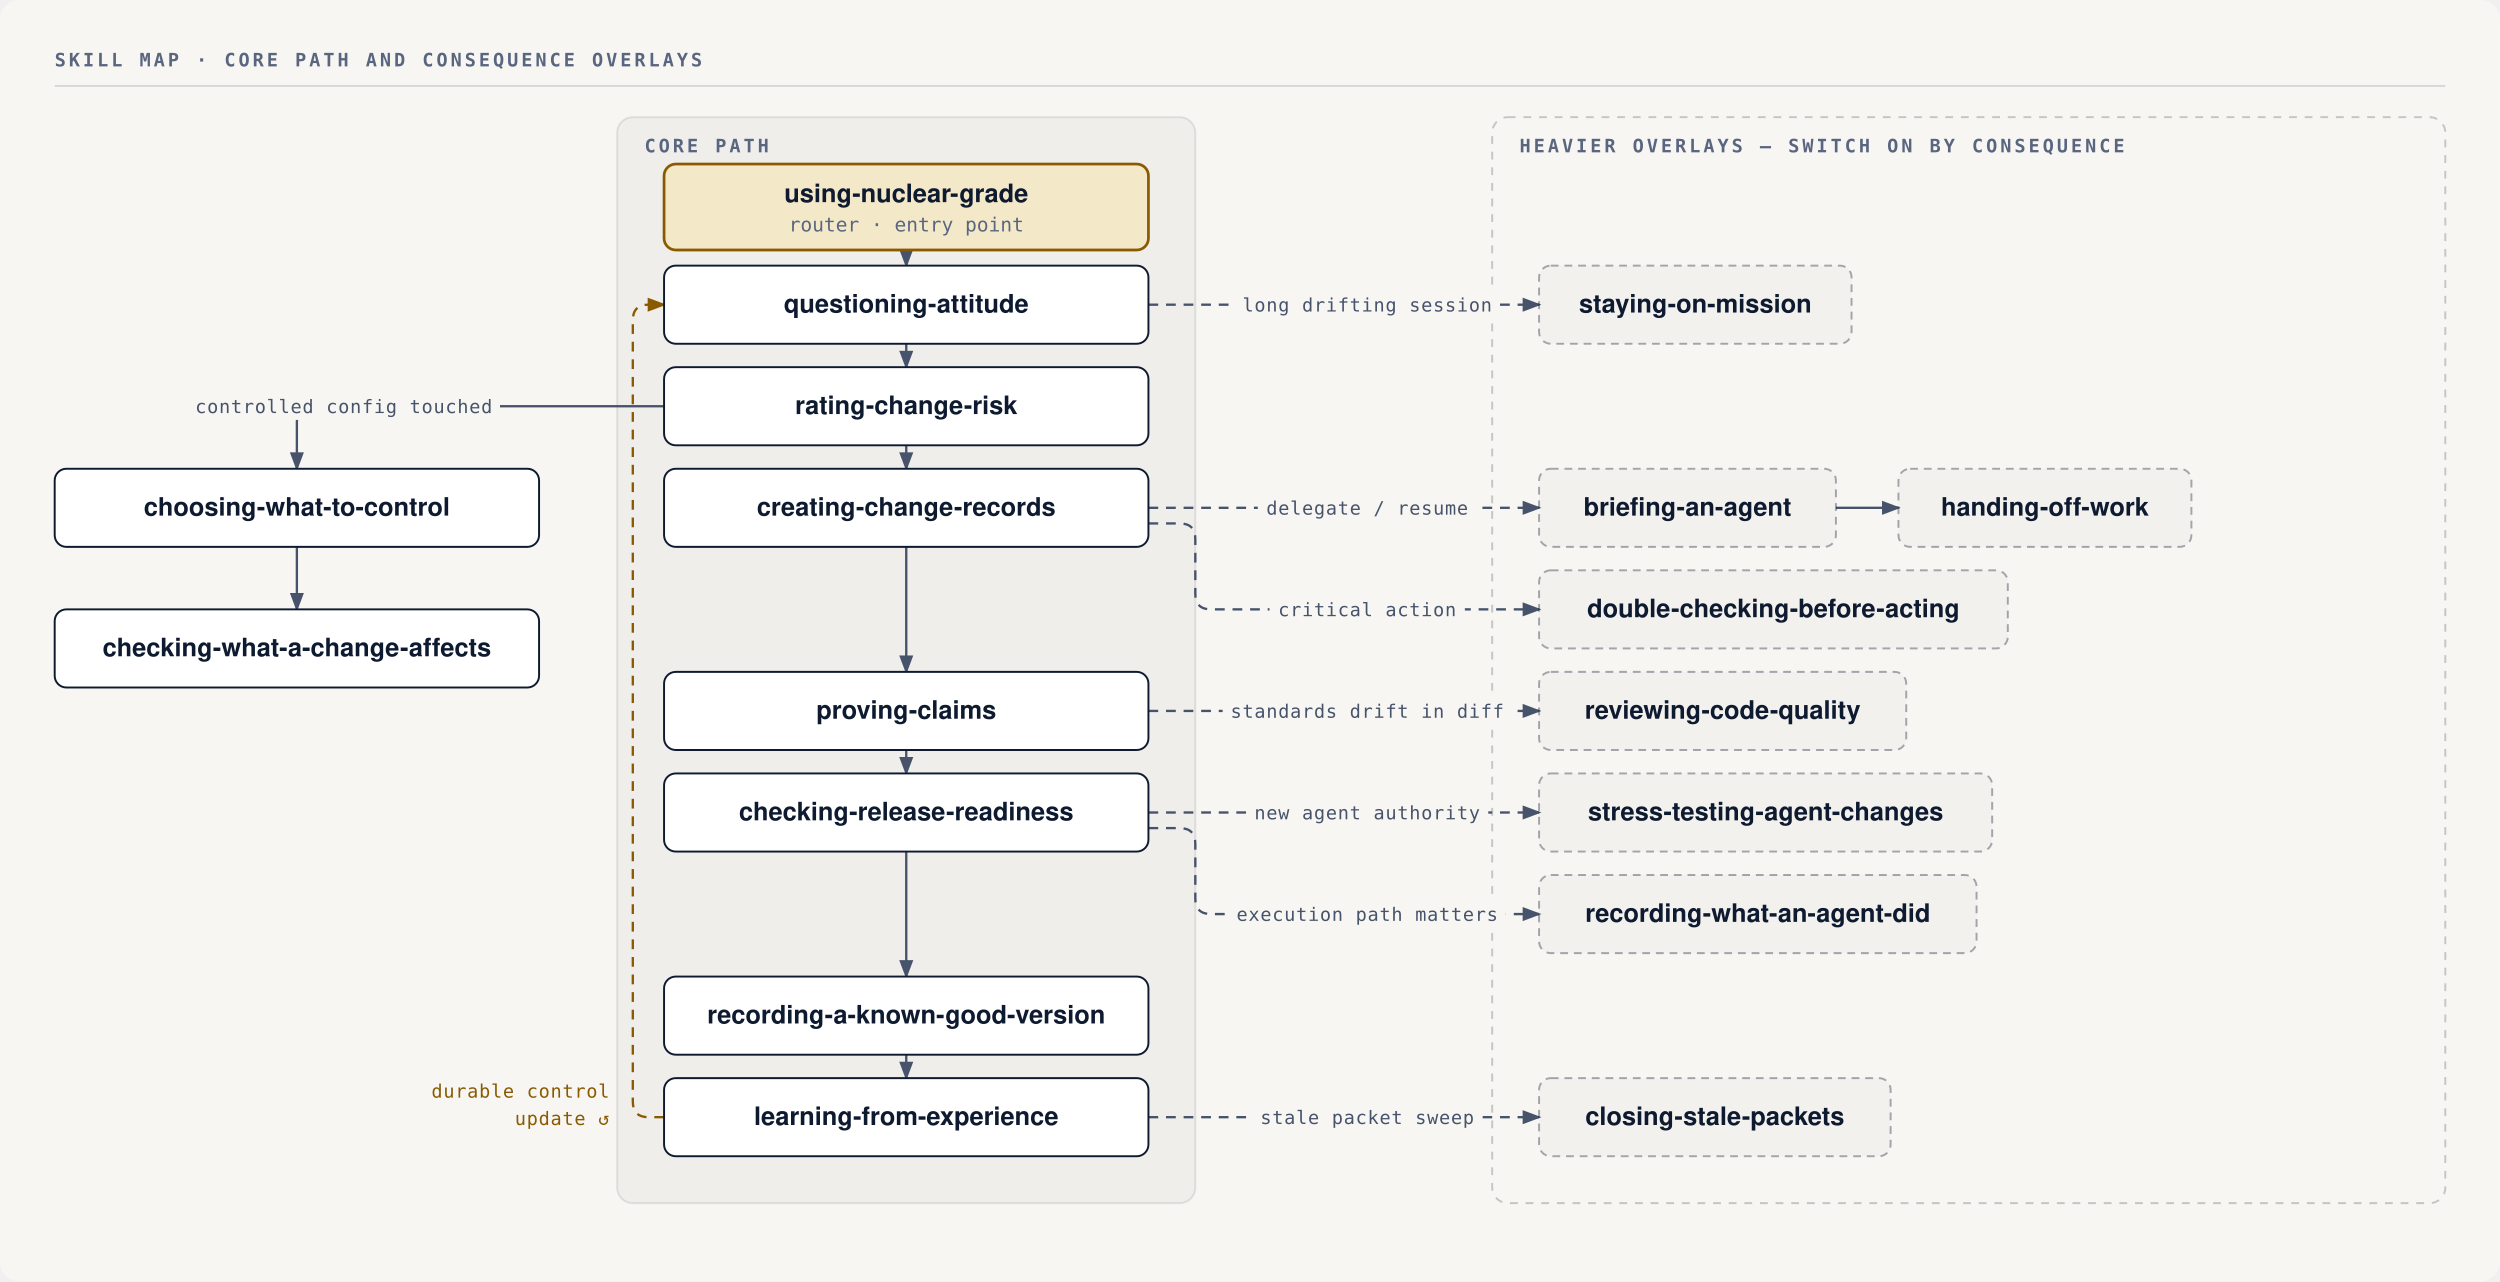
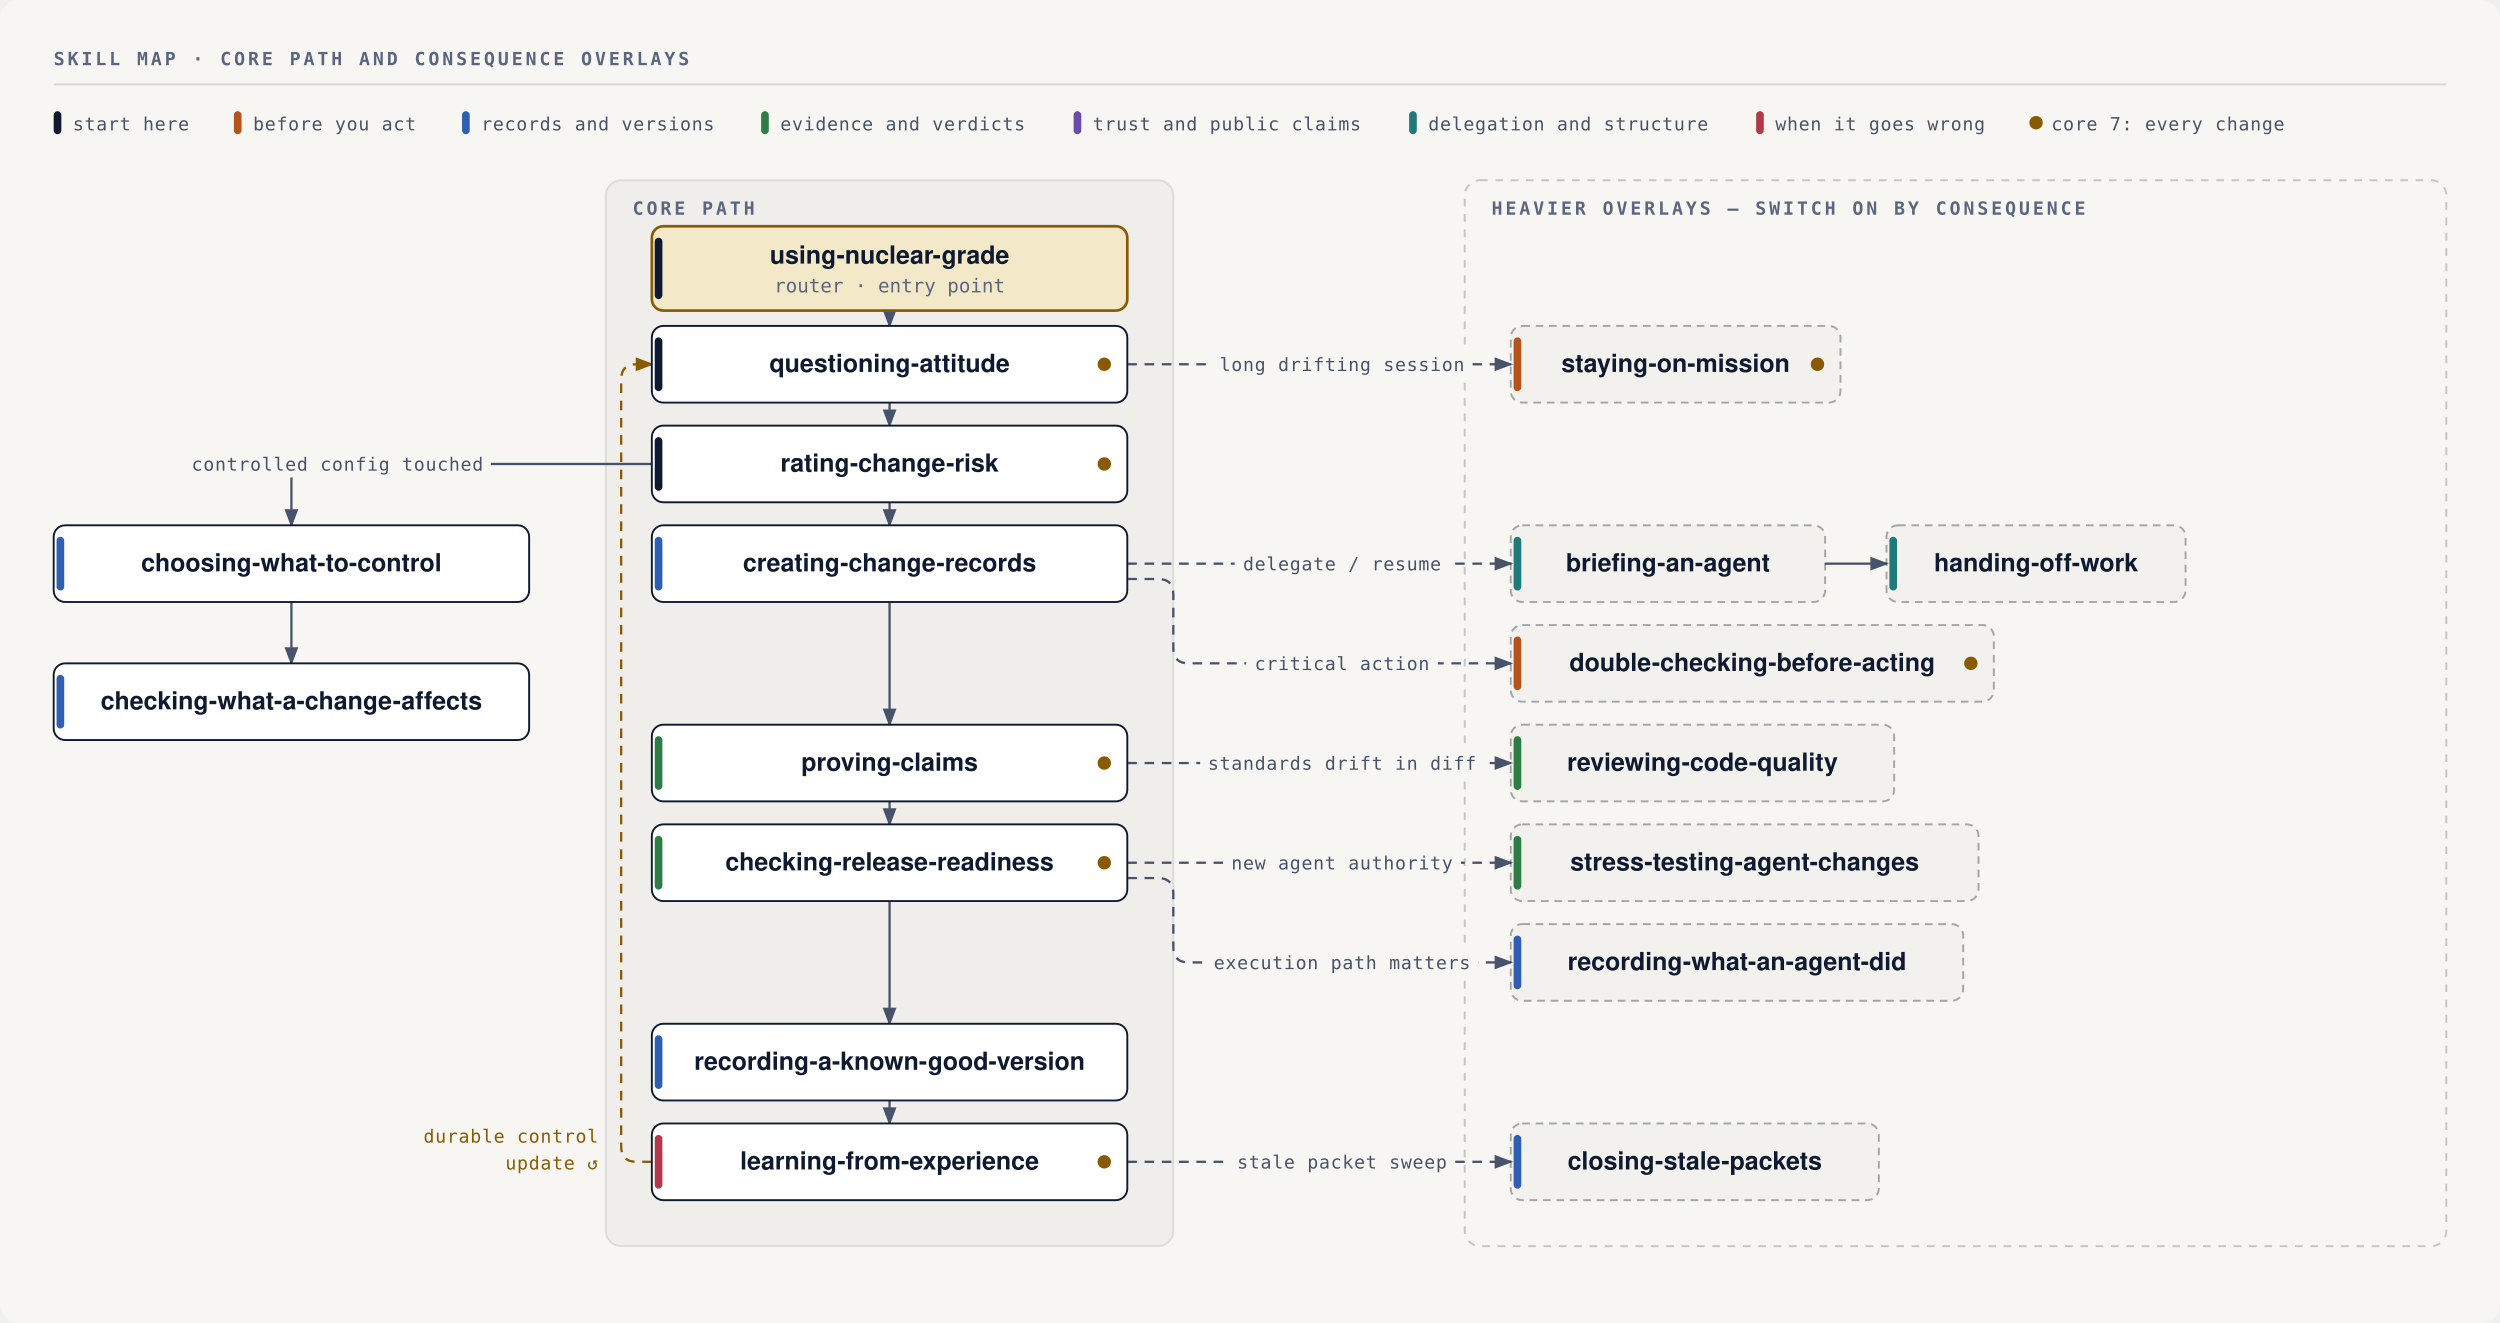
- <svg xmlns="http://www.w3.org/2000/svg" viewBox="0 0 1280 656" width="1280" height="656" role="img" aria-labelledby="t d">
+ <svg xmlns="http://www.w3.org/2000/svg" viewBox="0 0 1304 690" width="1304" height="690" role="img" aria-labelledby="t d">
  <style>
.bg{fill:#F7F6F2} .ink{fill:#0E1A30} .muted{fill:#46536B} .soft{fill:#5A6680}
.acc{fill:#8A5A00} .lnk{fill:#2F4F94}
.n-step{fill:#FFFFFF;stroke:#0E1A30} .n-store{fill:rgba(14,26,48,0.05);stroke:#46536B}
.n-focal{fill:rgba(255,210,77,0.22);stroke:#8A5A00} .n-ext{fill:rgba(14,26,48,0.03);stroke:rgba(14,26,48,0.32)}
.n-opt{fill:rgba(14,26,48,0.02);stroke:rgba(14,26,48,0.36);stroke-dasharray:4 3}
.n-indep{fill:rgba(47,79,148,0.07);stroke:#2F4F94}
.grp{fill:none;stroke:rgba(14,26,48,0.22);stroke-dasharray:4 4}
.band{fill:rgba(14,26,48,0.035);stroke:rgba(14,26,48,0.10)}
.ln{fill:none;stroke:#46536B} .ln-acc{fill:none;stroke:#8A5A00} .ln-lnk{fill:none;stroke:#2F4F94}
.life{stroke:rgba(14,26,48,0.25);stroke-dasharray:3 4}
.mask{fill:#F7F6F2} .rule{stroke:rgba(14,26,48,0.14)}
.name{font-family:system-ui, -apple-system, 'Segoe UI', Helvetica, Arial, sans-serif;font-size:13px;font-weight:600}
.nm{font-family:system-ui, -apple-system, 'Segoe UI', Helvetica, Arial, sans-serif;font-size:12px;font-weight:600}
.sub{font-family:ui-monospace, SFMono-Regular, Menlo, Consolas, monospace;font-size:10px}
.eye{font-family:ui-monospace, SFMono-Regular, Menlo, Consolas, monospace;font-size:9.5px;font-weight:600;letter-spacing:0.16em}
.lbl{font-family:ui-monospace, SFMono-Regular, Menlo, Consolas, monospace;font-size:9.5px;letter-spacing:0.04em}
.ttl{font-family:'Iowan Old Style', Georgia, 'Times New Roman', serif;font-size:22px}
.call{font-family:'Iowan Old Style', Georgia, 'Times New Roman', serif;font-style:italic;font-size:14px}
@media (prefers-color-scheme: dark){
.bg{fill:#0E1A30} .ink{fill:#F4F7FC} .muted{fill:#B3C2DA} .soft{fill:#9DB0CE}
.acc{fill:#FFD24D} .lnk{fill:#8FB0E6}
.n-step{fill:#16263F;stroke:#D7E0EE} .n-store{fill:rgba(244,247,252,0.05);stroke:#9DB0CE}
.n-focal{fill:rgba(255,210,77,0.14);stroke:#FFD24D} .n-ext{fill:rgba(244,247,252,0.03);stroke:rgba(244,247,252,0.34)}
.n-opt{fill:rgba(244,247,252,0.02);stroke:rgba(244,247,252,0.40)}
.n-indep{fill:rgba(143,176,230,0.10);stroke:#8FB0E6}
.grp{stroke:rgba(244,247,252,0.26)} .band{fill:rgba(244,247,252,0.035);stroke:rgba(244,247,252,0.10)}
.ln{stroke:#9DB0CE} .ln-acc{stroke:#FFD24D} .ln-lnk{stroke:#8FB0E6}
.life{stroke:rgba(244,247,252,0.28)} .mask{fill:#0E1A30} .rule{stroke:rgba(244,247,252,0.16)}
}
+ 
+ .fam0{fill:#0E1A30} .fam1{fill:#B4531A} .fam2{fill:#2F5FB3} .fam3{fill:#2E7D45}
+ .fam4{fill:#6B4BA8} .fam5{fill:#1F7A7A} .fam6{fill:#B23A48}
+ @media (prefers-color-scheme: dark){
+ .fam0{fill:#F4F7FC} .fam1{fill:#F2A066} .fam2{fill:#8FB0E6} .fam3{fill:#7BCB8E}
+ .fam4{fill:#B9A2E8} .fam5{fill:#6FCFCF} .fam6{fill:#F08A96}
+ }
</style>
  <defs>
    <marker id="m-muted" markerWidth="8" markerHeight="6" refX="7" refY="3" orient="auto">
      <polygon class="muted" points="0 0, 8 3, 0 6" />
    </marker>
    <marker id="m-acc" markerWidth="8" markerHeight="6" refX="7" refY="3" orient="auto">
      <polygon class="acc" points="0 0, 8 3, 0 6" />
    </marker>
    <marker id="m-lnk" markerWidth="8" markerHeight="6" refX="7" refY="3" orient="auto">
      <polygon class="lnk" points="0 0, 8 3, 0 6" />
    </marker>
  </defs>
-   <rect class="bg" width="1280" height="656" rx="10" />
+   <rect class="bg" width="1304" height="690" rx="10" />
  <text x="28" y="34" class="eye soft">SKILL MAP · CORE PATH AND CONSEQUENCE OVERLAYS</text>
-   <line class="rule" x1="28" y1="44" x2="1252" y2="44" />
-   <rect class="grp" x="764" y="60" width="488" height="556" rx="8" />
-   <text x="778" y="78" class="eye soft" text-anchor="start">HEAVIER OVERLAYS — SWITCH ON BY CONSEQUENCE</text>
-   <rect class="band" x="316" y="60" width="296" height="556" rx="8" />
-   <text x="330" y="78" class="eye soft" text-anchor="start">CORE PATH</text>
-   <path class="ln" stroke-width="1.2" d="M588,156.0 L788,156.0" stroke-dasharray="5 4" marker-end="url(#m-muted)" />
-   <path class="ln" stroke-width="1.2" d="M588,260.0 L788,260.0" stroke-dasharray="5 4" marker-end="url(#m-muted)" />
-   <path class="ln" stroke-width="1.2" d="M940,260.0 L972,260.0" marker-end="url(#m-muted)" />
-   <path class="ln" stroke-width="1.2" d="M588,268.0 L604,268.0 Q612,268.0 612,276.0 L612,304 Q612,312 620,312 L788,312.0" stroke-dasharray="5 4" marker-end="url(#m-muted)" />
-   <path class="ln" stroke-width="1.2" d="M588,364.0 L788,364.0" stroke-dasharray="5 4" marker-end="url(#m-muted)" />
-   <path class="ln" stroke-width="1.2" d="M588,416.0 L788,416.0" stroke-dasharray="5 4" marker-end="url(#m-muted)" />
-   <path class="ln" stroke-width="1.2" d="M588,424.0 L604,424.0 Q612,424.0 612,432.0 L612,460 Q612,468 620,468 L788,468.0" stroke-dasharray="5 4" marker-end="url(#m-muted)" />
-   <path class="ln" stroke-width="1.2" d="M588,572.0 L788,572.0" stroke-dasharray="5 4" marker-end="url(#m-muted)" />
-   <path class="ln" stroke-width="1.2" d="M464.0,128 L464.0,136" marker-end="url(#m-muted)" />
-   <path class="ln" stroke-width="1.2" d="M464.0,176 L464.0,188" marker-end="url(#m-muted)" />
-   <path class="ln" stroke-width="1.2" d="M464.0,228 L464.0,240" marker-end="url(#m-muted)" />
-   <path class="ln" stroke-width="1.2" d="M464.0,280 L464.0,344" marker-end="url(#m-muted)" />
-   <path class="ln" stroke-width="1.2" d="M464.0,384 L464.0,396" marker-end="url(#m-muted)" />
-   <path class="ln" stroke-width="1.2" d="M464.0,436 L464.0,500" marker-end="url(#m-muted)" />
-   <path class="ln" stroke-width="1.2" d="M464.0,540 L464.0,552" marker-end="url(#m-muted)" />
-   <path class="ln" stroke-width="1.2" d="M340,208.0 L160.0,208.0 Q152.0,208.0 152.0,216.0 L152.0,240" marker-end="url(#m-muted)" />
-   <path class="ln" stroke-width="1.2" d="M152.0,280 L152.0,312" marker-end="url(#m-muted)" />
-   <path class="ln-acc" stroke-width="1.2" d="M340,572.0 L332,572.0 Q324,572.0 324,564.0 L324,164.0 Q324,156.0 332,156.0 L340,156.0" stroke-dasharray="5 4" marker-end="url(#m-acc)" />
-   <rect class="n-focal" stroke-width="1.4" x="340" y="84" width="248" height="44" rx="6" />
-   <text x="464.0" y="103.5" class="name ink" text-anchor="middle">using-nuclear-grade</text>
-   <text x="464.0" y="118.5" class="sub soft" text-anchor="middle">router · entry point</text>
-   <rect class="n-step" stroke-width="1" x="340" y="136" width="248" height="40" rx="6" />
-   <text x="464.0" y="160.0" class="name ink" text-anchor="middle">questioning-attitude</text>
-   <rect class="n-opt" stroke-width="1" x="788" y="136" width="160" height="40" rx="6" />
-   <text x="868.0" y="160.0" class="name ink" text-anchor="middle">staying-on-mission</text>
-   <rect class="n-step" stroke-width="1" x="340" y="188" width="248" height="40" rx="6" />
-   <text x="464.0" y="212.0" class="name ink" text-anchor="middle">rating-change-risk</text>
-   <rect class="n-step" stroke-width="1" x="340" y="240" width="248" height="40" rx="6" />
-   <text x="464.0" y="264.0" class="name ink" text-anchor="middle">creating-change-records</text>
-   <rect class="n-opt" stroke-width="1" x="788" y="240" width="152" height="40" rx="6" />
-   <text x="864.0" y="264.0" class="name ink" text-anchor="middle">briefing-an-agent</text>
-   <rect class="n-opt" stroke-width="1" x="972" y="240" width="150" height="40" rx="6" />
-   <text x="1047.0" y="264.0" class="name ink" text-anchor="middle">handing-off-work</text>
-   <rect class="n-opt" stroke-width="1" x="788" y="292" width="240" height="40" rx="6" />
-   <text x="908.0" y="316.0" class="name ink" text-anchor="middle">double-checking-before-acting</text>
-   <rect class="n-step" stroke-width="1" x="340" y="344" width="248" height="40" rx="6" />
-   <text x="464.0" y="368.0" class="name ink" text-anchor="middle">proving-claims</text>
-   <rect class="n-opt" stroke-width="1" x="788" y="344" width="188" height="40" rx="6" />
-   <text x="882.0" y="368.0" class="name ink" text-anchor="middle">reviewing-code-quality</text>
-   <rect class="n-step" stroke-width="1" x="340" y="396" width="248" height="40" rx="6" />
-   <text x="464.0" y="420.0" class="name ink" text-anchor="middle">checking-release-readiness</text>
-   <rect class="n-opt" stroke-width="1" x="788" y="396" width="232" height="40" rx="6" />
-   <text x="904.0" y="420.0" class="name ink" text-anchor="middle">stress-testing-agent-changes</text>
-   <rect class="n-opt" stroke-width="1" x="788" y="448" width="224" height="40" rx="6" />
-   <text x="900.0" y="472.0" class="name ink" text-anchor="middle">recording-what-an-agent-did</text>
-   <rect class="n-step" stroke-width="1" x="340" y="500" width="248" height="40" rx="6" />
-   <text x="464.0" y="524.0" class="name ink" text-anchor="middle">recording-a-known-good-version</text>
-   <rect class="n-step" stroke-width="1" x="340" y="552" width="248" height="40" rx="6" />
-   <text x="464.0" y="576.0" class="name ink" text-anchor="middle">learning-from-experience</text>
-   <rect class="n-opt" stroke-width="1" x="788" y="552" width="180" height="40" rx="6" />
-   <text x="878.0" y="576.0" class="name ink" text-anchor="middle">closing-stale-packets</text>
-   <rect class="n-step" stroke-width="1" x="28" y="240" width="248" height="40" rx="6" />
-   <text x="152.0" y="264.0" class="name ink" text-anchor="middle">choosing-what-to-control</text>
-   <rect class="n-step" stroke-width="1" x="28" y="312" width="248" height="40" rx="6" />
-   <text x="152.0" y="336.0" class="name ink" text-anchor="middle">checking-what-a-change-affects</text>
-   <rect class="mask" x="632.0" y="148" width="136.0" height="15" rx="2" />
-   <text x="700.0" y="159.5" class="lbl muted" text-anchor="middle">long drifting session</text>
-   <rect class="mask" x="644.0" y="252" width="112.0" height="15" rx="2" />
-   <text x="700.0" y="263.5" class="lbl muted" text-anchor="middle">delegate / resume</text>
-   <rect class="mask" x="650.0" y="304" width="100.0" height="15" rx="2" />
-   <text x="700.0" y="315.5" class="lbl muted" text-anchor="middle">critical action</text>
-   <rect class="mask" x="626.0" y="356" width="148.0" height="15" rx="2" />
-   <text x="700.0" y="367.5" class="lbl muted" text-anchor="middle">standards drift in diff</text>
-   <rect class="mask" x="638.0" y="408" width="124.0" height="15" rx="2" />
-   <text x="700.0" y="419.5" class="lbl muted" text-anchor="middle">new agent authority</text>
-   <rect class="mask" x="629.0" y="460" width="142.0" height="15" rx="2" />
-   <text x="700.0" y="471.5" class="lbl muted" text-anchor="middle">execution path matters</text>
-   <rect class="mask" x="641.0" y="564" width="118.0" height="15" rx="2" />
-   <text x="700.0" y="575.5" class="lbl muted" text-anchor="middle">stale packet sweep</text>
-   <rect class="mask" x="96.0" y="200.0" width="160.0" height="15" rx="2" />
-   <text x="176.0" y="211.5" class="lbl muted" text-anchor="middle">controlled config touched</text>
-   <text x="312" y="562.0" class="lbl acc" text-anchor="end">durable control</text>
-   <text x="312" y="576.0" class="lbl acc" text-anchor="end">update ↺</text>
+   <line class="rule" x1="28" y1="44" x2="1276" y2="44" />
+   <rect class="grp" x="764" y="94" width="512" height="556" rx="8" />
+   <text x="778" y="112" class="eye soft" text-anchor="start">HEAVIER OVERLAYS — SWITCH ON BY CONSEQUENCE</text>
+   <rect class="band" x="316" y="94" width="296" height="556" rx="8" />
+   <text x="330" y="112" class="eye soft" text-anchor="start">CORE PATH</text>
+   <path class="ln" stroke-width="1.2" d="M588,190.0 L788,190.0" stroke-dasharray="5 4" marker-end="url(#m-muted)" />
+   <path class="ln" stroke-width="1.2" d="M588,294.0 L788,294.0" stroke-dasharray="5 4" marker-end="url(#m-muted)" />
+   <path class="ln" stroke-width="1.2" d="M952,294.0 L984,294.0" marker-end="url(#m-muted)" />
+   <path class="ln" stroke-width="1.2" d="M588,302.0 L604,302.0 Q612,302.0 612,310.0 L612,338 Q612,346 620,346 L788,346.0" stroke-dasharray="5 4" marker-end="url(#m-muted)" />
+   <path class="ln" stroke-width="1.2" d="M588,398.0 L788,398.0" stroke-dasharray="5 4" marker-end="url(#m-muted)" />
+   <path class="ln" stroke-width="1.2" d="M588,450.0 L788,450.0" stroke-dasharray="5 4" marker-end="url(#m-muted)" />
+   <path class="ln" stroke-width="1.2" d="M588,458.0 L604,458.0 Q612,458.0 612,466.0 L612,494 Q612,502 620,502 L788,502.0" stroke-dasharray="5 4" marker-end="url(#m-muted)" />
+   <path class="ln" stroke-width="1.2" d="M588,606.0 L788,606.0" stroke-dasharray="5 4" marker-end="url(#m-muted)" />
+   <path class="ln" stroke-width="1.2" d="M464.0,162 L464.0,170" marker-end="url(#m-muted)" />
+   <path class="ln" stroke-width="1.2" d="M464.0,210 L464.0,222" marker-end="url(#m-muted)" />
+   <path class="ln" stroke-width="1.2" d="M464.0,262 L464.0,274" marker-end="url(#m-muted)" />
+   <path class="ln" stroke-width="1.2" d="M464.0,314 L464.0,378" marker-end="url(#m-muted)" />
+   <path class="ln" stroke-width="1.2" d="M464.0,418 L464.0,430" marker-end="url(#m-muted)" />
+   <path class="ln" stroke-width="1.2" d="M464.0,470 L464.0,534" marker-end="url(#m-muted)" />
+   <path class="ln" stroke-width="1.2" d="M464.0,574 L464.0,586" marker-end="url(#m-muted)" />
+   <path class="ln" stroke-width="1.2" d="M340,242.0 L160.0,242.0 Q152.0,242.0 152.0,250.0 L152.0,274" marker-end="url(#m-muted)" />
+   <path class="ln" stroke-width="1.2" d="M152.0,314 L152.0,346" marker-end="url(#m-muted)" />
+   <path class="ln-acc" stroke-width="1.2" d="M340,606.0 L332,606.0 Q324,606.0 324,598.0 L324,198.0 Q324,190.0 332,190.0 L340,190.0" stroke-dasharray="5 4" marker-end="url(#m-acc)" />
+   <rect class="fam0" x="28" y="58" width="4" height="12" rx="2" />
+   <text x="38" y="68" class="lbl muted" text-anchor="start">start here</text>
+   <rect class="fam1" x="122" y="58" width="4" height="12" rx="2" />
+   <text x="132" y="68" class="lbl muted" text-anchor="start">before you act</text>
+   <rect class="fam2" x="241" y="58" width="4" height="12" rx="2" />
+   <text x="251" y="68" class="lbl muted" text-anchor="start">records and versions</text>
+   <rect class="fam3" x="397" y="58" width="4" height="12" rx="2" />
+   <text x="407" y="68" class="lbl muted" text-anchor="start">evidence and verdicts</text>
+   <rect class="fam4" x="560" y="58" width="4" height="12" rx="2" />
+   <text x="570" y="68" class="lbl muted" text-anchor="start">trust and public claims</text>
+   <rect class="fam5" x="735" y="58" width="4" height="12" rx="2" />
+   <text x="745" y="68" class="lbl muted" text-anchor="start">delegation and structure</text>
+   <rect class="fam6" x="916" y="58" width="4" height="12" rx="2" />
+   <text x="926" y="68" class="lbl muted" text-anchor="start">when it goes wrong</text>
+   <circle class="acc" cx="1062" cy="64" r="3.5" />
+   <text x="1070" y="68" class="lbl muted" text-anchor="start">core 7: every change</text>
+   <rect class="n-focal" stroke-width="1.4" x="340" y="118" width="248" height="44" rx="6" />
+   <text x="464.0" y="137.5" class="name ink" text-anchor="middle">using-nuclear-grade</text>
+   <text x="464.0" y="152.5" class="sub soft" text-anchor="middle">router · entry point</text>
+   <rect class="fam0" x="341.5" y="124" width="4" height="32" rx="2" />
+   <rect class="n-step" stroke-width="1" x="340" y="170" width="248" height="40" rx="6" />
+   <text x="464.0" y="194.0" class="name ink" text-anchor="middle">questioning-attitude</text>
+   <rect class="fam0" x="341.5" y="176" width="4" height="28" rx="2" />
+   <circle class="acc" cx="576" cy="190.0" r="3.5" />
+   <rect class="n-opt" stroke-width="1" x="788" y="170" width="172" height="40" rx="6" />
+   <text x="874.0" y="194.0" class="name ink" text-anchor="middle">staying-on-mission</text>
+   <rect class="fam1" x="789.5" y="176" width="4" height="28" rx="2" />
+   <circle class="acc" cx="948" cy="190.0" r="3.5" />
+   <rect class="n-step" stroke-width="1" x="340" y="222" width="248" height="40" rx="6" />
+   <text x="464.0" y="246.0" class="name ink" text-anchor="middle">rating-change-risk</text>
+   <rect class="fam0" x="341.5" y="228" width="4" height="28" rx="2" />
+   <circle class="acc" cx="576" cy="242.0" r="3.5" />
+   <rect class="n-step" stroke-width="1" x="340" y="274" width="248" height="40" rx="6" />
+   <text x="464.0" y="298.0" class="name ink" text-anchor="middle">creating-change-records</text>
+   <rect class="fam2" x="341.5" y="280" width="4" height="28" rx="2" />
+   <rect class="n-opt" stroke-width="1" x="788" y="274" width="164" height="40" rx="6" />
+   <text x="870.0" y="298.0" class="name ink" text-anchor="middle">briefing-an-agent</text>
+   <rect class="fam5" x="789.5" y="280" width="4" height="28" rx="2" />
+   <rect class="n-opt" stroke-width="1" x="984" y="274" width="156" height="40" rx="6" />
+   <text x="1062.0" y="298.0" class="name ink" text-anchor="middle">handing-off-work</text>
+   <rect class="fam5" x="985.5" y="280" width="4" height="28" rx="2" />
+   <rect class="n-opt" stroke-width="1" x="788" y="326" width="252" height="40" rx="6" />
+   <text x="914.0" y="350.0" class="name ink" text-anchor="middle">double-checking-before-acting</text>
+   <rect class="fam1" x="789.5" y="332" width="4" height="28" rx="2" />
+   <circle class="acc" cx="1028" cy="346.0" r="3.5" />
+   <rect class="n-step" stroke-width="1" x="340" y="378" width="248" height="40" rx="6" />
+   <text x="464.0" y="402.0" class="name ink" text-anchor="middle">proving-claims</text>
+   <rect class="fam3" x="341.5" y="384" width="4" height="28" rx="2" />
+   <circle class="acc" cx="576" cy="398.0" r="3.5" />
+   <rect class="n-opt" stroke-width="1" x="788" y="378" width="200" height="40" rx="6" />
+   <text x="888.0" y="402.0" class="name ink" text-anchor="middle">reviewing-code-quality</text>
+   <rect class="fam3" x="789.5" y="384" width="4" height="28" rx="2" />
+   <rect class="n-step" stroke-width="1" x="340" y="430" width="248" height="40" rx="6" />
+   <text x="464.0" y="454.0" class="name ink" text-anchor="middle">checking-release-readiness</text>
+   <rect class="fam3" x="341.5" y="436" width="4" height="28" rx="2" />
+   <circle class="acc" cx="576" cy="450.0" r="3.5" />
+   <rect class="n-opt" stroke-width="1" x="788" y="430" width="244" height="40" rx="6" />
+   <text x="910.0" y="454.0" class="name ink" text-anchor="middle">stress-testing-agent-changes</text>
+   <rect class="fam3" x="789.5" y="436" width="4" height="28" rx="2" />
+   <rect class="n-opt" stroke-width="1" x="788" y="482" width="236" height="40" rx="6" />
+   <text x="906.0" y="506.0" class="name ink" text-anchor="middle">recording-what-an-agent-did</text>
+   <rect class="fam2" x="789.5" y="488" width="4" height="28" rx="2" />
+   <rect class="n-step" stroke-width="1" x="340" y="534" width="248" height="40" rx="6" />
+   <text x="464.0" y="558.0" class="name ink" text-anchor="middle">recording-a-known-good-version</text>
+   <rect class="fam2" x="341.5" y="540" width="4" height="28" rx="2" />
+   <rect class="n-step" stroke-width="1" x="340" y="586" width="248" height="40" rx="6" />
+   <text x="464.0" y="610.0" class="name ink" text-anchor="middle">learning-from-experience</text>
+   <rect class="fam6" x="341.5" y="592" width="4" height="28" rx="2" />
+   <circle class="acc" cx="576" cy="606.0" r="3.5" />
+   <rect class="n-opt" stroke-width="1" x="788" y="586" width="192" height="40" rx="6" />
+   <text x="884.0" y="610.0" class="name ink" text-anchor="middle">closing-stale-packets</text>
+   <rect class="fam2" x="789.5" y="592" width="4" height="28" rx="2" />
+   <rect class="n-step" stroke-width="1" x="28" y="274" width="248" height="40" rx="6" />
+   <text x="152.0" y="298.0" class="name ink" text-anchor="middle">choosing-what-to-control</text>
+   <rect class="fam2" x="29.5" y="280" width="4" height="28" rx="2" />
+   <rect class="n-step" stroke-width="1" x="28" y="346" width="248" height="40" rx="6" />
+   <text x="152.0" y="370.0" class="name ink" text-anchor="middle">checking-what-a-change-affects</text>
+   <rect class="fam2" x="29.5" y="352" width="4" height="28" rx="2" />
+   <rect class="mask" x="632.0" y="182" width="136.0" height="15" rx="2" />
+   <text x="700.0" y="193.5" class="lbl muted" text-anchor="middle">long drifting session</text>
+   <rect class="mask" x="644.0" y="286" width="112.0" height="15" rx="2" />
+   <text x="700.0" y="297.5" class="lbl muted" text-anchor="middle">delegate / resume</text>
+   <rect class="mask" x="650.0" y="338" width="100.0" height="15" rx="2" />
+   <text x="700.0" y="349.5" class="lbl muted" text-anchor="middle">critical action</text>
+   <rect class="mask" x="626.0" y="390" width="148.0" height="15" rx="2" />
+   <text x="700.0" y="401.5" class="lbl muted" text-anchor="middle">standards drift in diff</text>
+   <rect class="mask" x="638.0" y="442" width="124.0" height="15" rx="2" />
+   <text x="700.0" y="453.5" class="lbl muted" text-anchor="middle">new agent authority</text>
+   <rect class="mask" x="629.0" y="494" width="142.0" height="15" rx="2" />
+   <text x="700.0" y="505.5" class="lbl muted" text-anchor="middle">execution path matters</text>
+   <rect class="mask" x="641.0" y="598" width="118.0" height="15" rx="2" />
+   <text x="700.0" y="609.5" class="lbl muted" text-anchor="middle">stale packet sweep</text>
+   <rect class="mask" x="96.0" y="234.0" width="160.0" height="15" rx="2" />
+   <text x="176.0" y="245.5" class="lbl muted" text-anchor="middle">controlled config touched</text>
+   <text x="312" y="596.0" class="lbl acc" text-anchor="end">durable control</text>
+   <text x="312" y="610.0" class="lbl acc" text-anchor="end">update ↺</text>
</svg>
